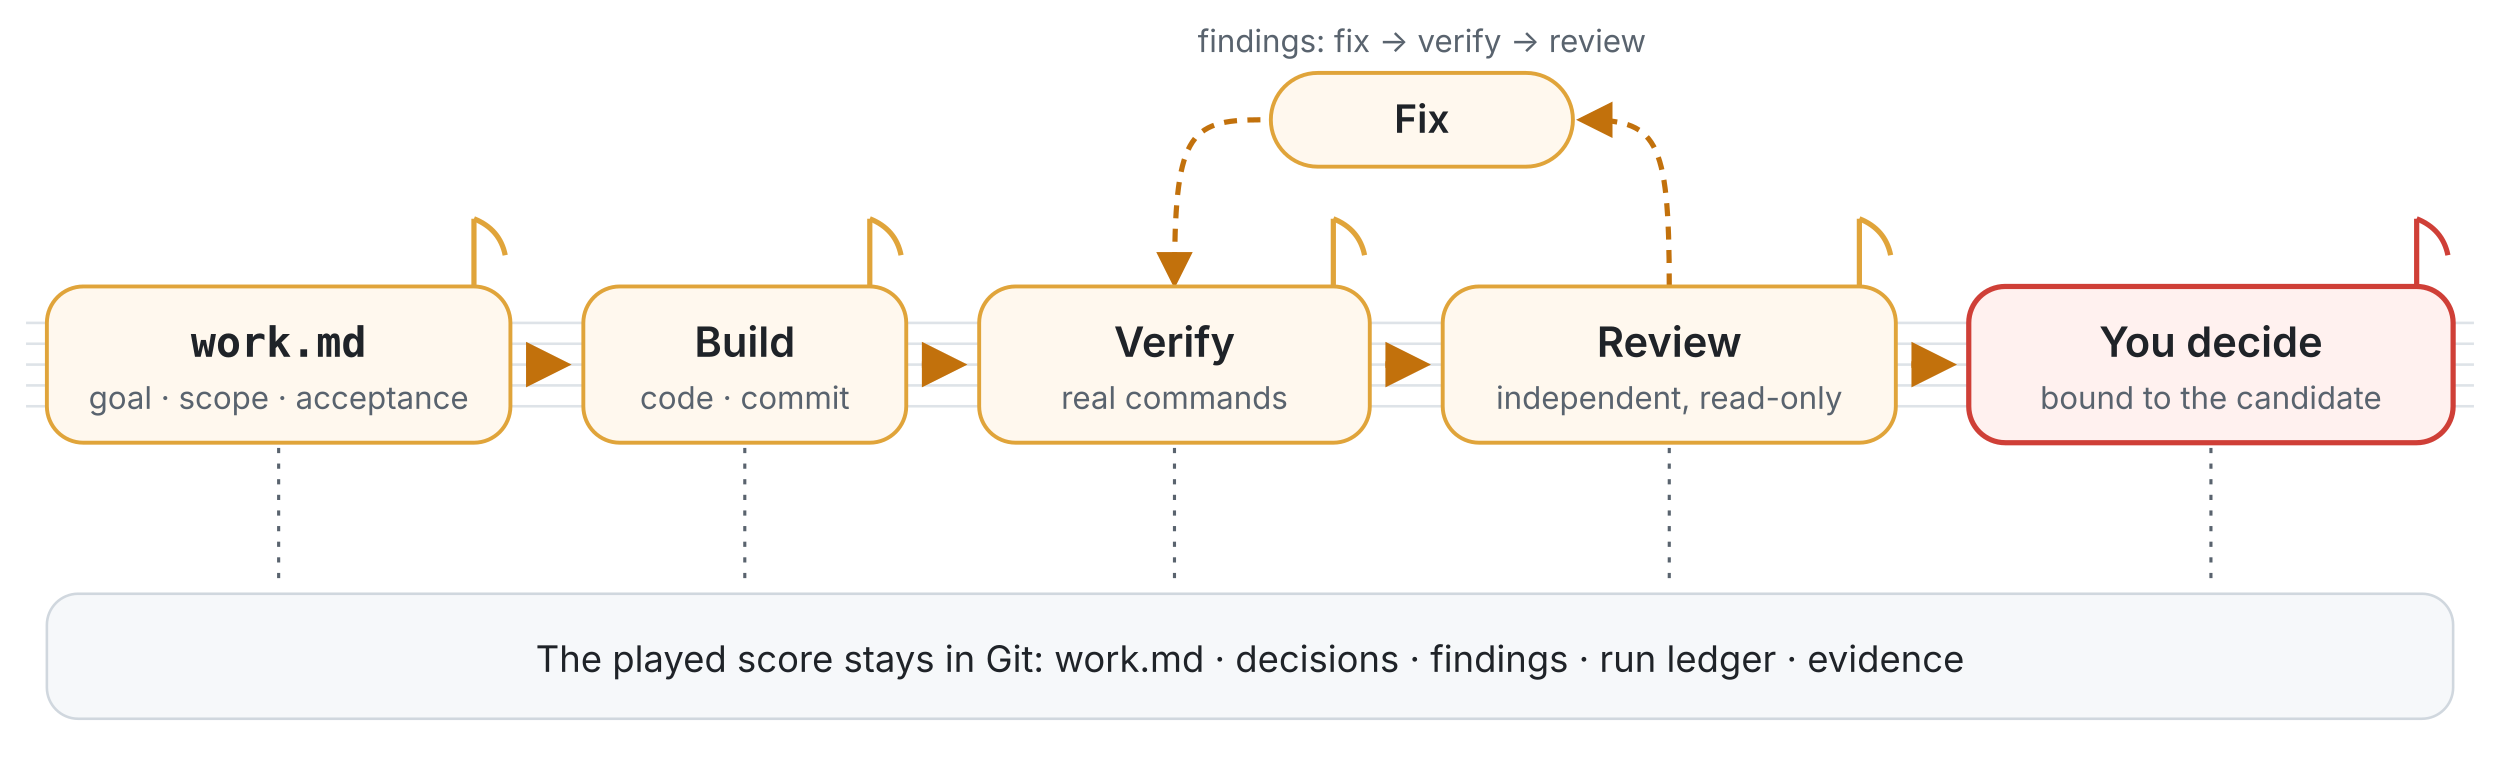
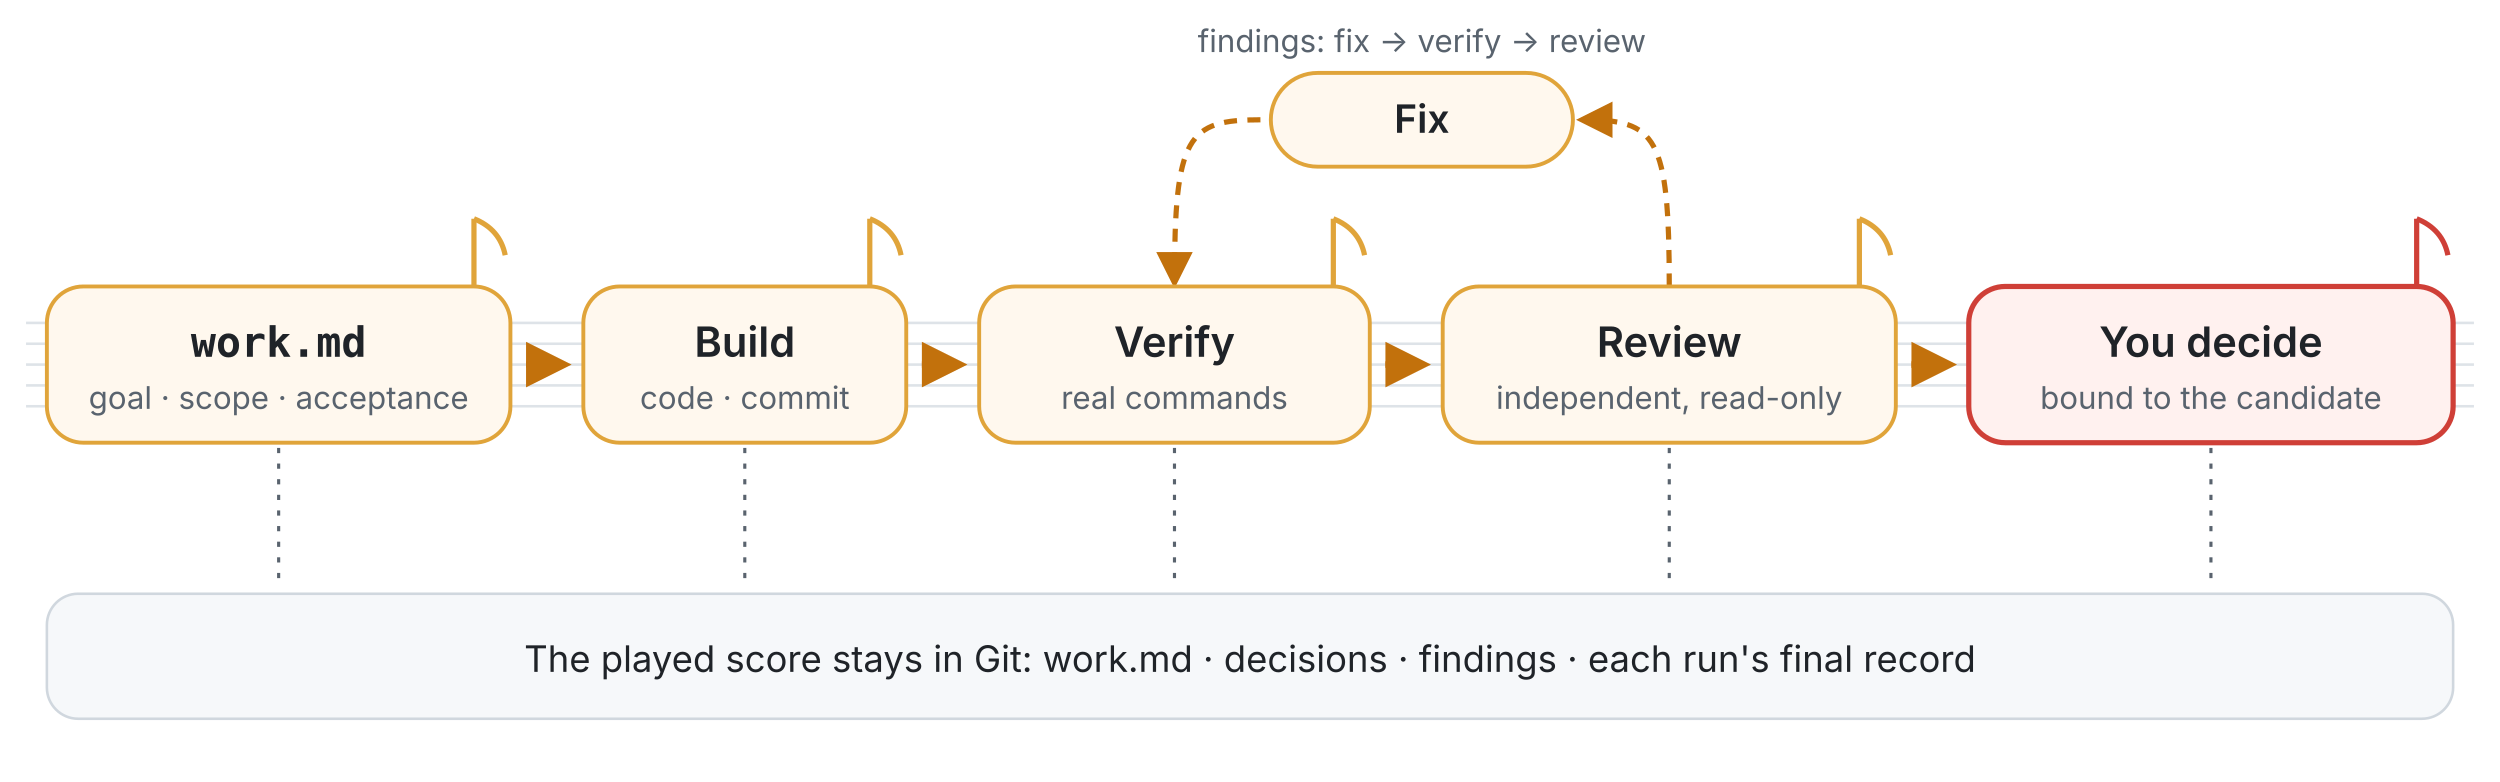
<svg xmlns="http://www.w3.org/2000/svg" width="960" height="300" viewBox="0 0 960 300" role="img">
  <defs>
    <marker id="arrow-light" viewBox="0 0 10 10" refX="8" refY="5" markerWidth="7" markerHeight="7" orient="auto-start-reverse">
      <path d="M 0 0 L 10 5 L 0 10 z" fill="#c2710c" />
    </marker>
  </defs>
  <line x1="10" y1="124" x2="950" y2="124" stroke="#d0d7de" stroke-width="1" opacity="0.7" />
  <line x1="10" y1="132" x2="950" y2="132" stroke="#d0d7de" stroke-width="1" opacity="0.7" />
  <line x1="10" y1="140" x2="950" y2="140" stroke="#d0d7de" stroke-width="1" opacity="0.7" />
  <line x1="10" y1="148" x2="950" y2="148" stroke="#d0d7de" stroke-width="1" opacity="0.7" />
  <line x1="10" y1="156" x2="950" y2="156" stroke="#d0d7de" stroke-width="1" opacity="0.7" />
  <line x1="202" y1="140" x2="216" y2="140" stroke="#c2710c" stroke-width="2.5" marker-end="url(#arrow-light)" />
  <line x1="354" y1="140" x2="368" y2="140" stroke="#c2710c" stroke-width="2.5" marker-end="url(#arrow-light)" />
  <line x1="532" y1="140" x2="546" y2="140" stroke="#c2710c" stroke-width="2.5" marker-end="url(#arrow-light)" />
  <line x1="734" y1="140" x2="748" y2="140" stroke="#c2710c" stroke-width="2.5" marker-end="url(#arrow-light)" />
  <path d="M 641 110 C 641 52, 636 46, 608 46" fill="none" stroke="#c2710c" stroke-width="2" stroke-dasharray="5 4" marker-end="url(#arrow-light)" />
  <path d="M 484 46 C 456 46, 451 52, 451 108" fill="none" stroke="#c2710c" stroke-width="2" stroke-dasharray="5 4" marker-end="url(#arrow-light)" />
  <rect x="488" y="28" width="116" height="36" rx="18" fill="#fff8ee" stroke="#e0a43a" stroke-width="1.5" />
  <text x="546" y="51" text-anchor="middle" font-family="-apple-system, 'Segoe UI', 'PingFang SC', 'Hiragino Sans GB', 'Noto Sans SC', sans-serif" font-size="15" font-weight="600" fill="#1f2328">Fix</text>
  <text x="546" y="20" text-anchor="middle" font-family="-apple-system, 'Segoe UI', 'PingFang SC', 'Hiragino Sans GB', 'Noto Sans SC', sans-serif" font-size="12" fill="#59636e">findings: fix → verify → review</text>
  <rect x="18" y="110" width="178" height="60" rx="14" fill="#fff8ee" stroke="#e0a43a" stroke-width="1.5" />
  <line x1="182" y1="110" x2="182" y2="84" stroke="#e0a43a" stroke-width="2" />
  <path d="M 182 84 q 10 4 12 14" fill="none" stroke="#e0a43a" stroke-width="2" />
  <text x="107" y="137" text-anchor="middle" font-family="ui-monospace, SFMono-Regular, Menlo, Consolas, monospace" font-size="16" font-weight="600" fill="#1f2328">work.md</text>
  <text x="107" y="157" text-anchor="middle" font-family="-apple-system, 'Segoe UI', 'PingFang SC', 'Hiragino Sans GB', 'Noto Sans SC', sans-serif" font-size="12" fill="#59636e">goal · scope · acceptance</text>
  <line x1="107" y1="172" x2="107" y2="226" stroke="#59636e" stroke-width="1.2" stroke-dasharray="2 4" />
  <rect x="224" y="110" width="124" height="60" rx="14" fill="#fff8ee" stroke="#e0a43a" stroke-width="1.5" />
  <line x1="334" y1="110" x2="334" y2="84" stroke="#e0a43a" stroke-width="2" />
  <path d="M 334 84 q 10 4 12 14" fill="none" stroke="#e0a43a" stroke-width="2" />
  <text x="286" y="137" text-anchor="middle" font-family="-apple-system, 'Segoe UI', 'PingFang SC', 'Hiragino Sans GB', 'Noto Sans SC', sans-serif" font-size="16" font-weight="600" fill="#1f2328">Build</text>
  <text x="286" y="157" text-anchor="middle" font-family="-apple-system, 'Segoe UI', 'PingFang SC', 'Hiragino Sans GB', 'Noto Sans SC', sans-serif" font-size="12" fill="#59636e">code · commit</text>
  <line x1="286" y1="172" x2="286" y2="226" stroke="#59636e" stroke-width="1.2" stroke-dasharray="2 4" />
  <rect x="376" y="110" width="150" height="60" rx="14" fill="#fff8ee" stroke="#e0a43a" stroke-width="1.5" />
  <line x1="512" y1="110" x2="512" y2="84" stroke="#e0a43a" stroke-width="2" />
  <path d="M 512 84 q 10 4 12 14" fill="none" stroke="#e0a43a" stroke-width="2" />
  <text x="451" y="137" text-anchor="middle" font-family="-apple-system, 'Segoe UI', 'PingFang SC', 'Hiragino Sans GB', 'Noto Sans SC', sans-serif" font-size="16" font-weight="600" fill="#1f2328">Verify</text>
  <text x="451" y="157" text-anchor="middle" font-family="-apple-system, 'Segoe UI', 'PingFang SC', 'Hiragino Sans GB', 'Noto Sans SC', sans-serif" font-size="12" fill="#59636e">real commands</text>
  <line x1="451" y1="172" x2="451" y2="226" stroke="#59636e" stroke-width="1.2" stroke-dasharray="2 4" />
  <rect x="554" y="110" width="174" height="60" rx="14" fill="#fff8ee" stroke="#e0a43a" stroke-width="1.5" />
  <line x1="714" y1="110" x2="714" y2="84" stroke="#e0a43a" stroke-width="2" />
  <path d="M 714 84 q 10 4 12 14" fill="none" stroke="#e0a43a" stroke-width="2" />
  <text x="641" y="137" text-anchor="middle" font-family="-apple-system, 'Segoe UI', 'PingFang SC', 'Hiragino Sans GB', 'Noto Sans SC', sans-serif" font-size="16" font-weight="600" fill="#1f2328">Review</text>
  <text x="641" y="157" text-anchor="middle" font-family="-apple-system, 'Segoe UI', 'PingFang SC', 'Hiragino Sans GB', 'Noto Sans SC', sans-serif" font-size="12" fill="#59636e">independent, read-only</text>
  <line x1="641" y1="172" x2="641" y2="226" stroke="#59636e" stroke-width="1.2" stroke-dasharray="2 4" />
  <rect x="756" y="110" width="186" height="60" rx="14" fill="#fff1ef" stroke="#cf3f37" stroke-width="2" />
  <line x1="928" y1="110" x2="928" y2="84" stroke="#cf3f37" stroke-width="2" />
  <path d="M 928 84 q 10 4 12 14" fill="none" stroke="#cf3f37" stroke-width="2" />
  <text x="849" y="137" text-anchor="middle" font-family="-apple-system, 'Segoe UI', 'PingFang SC', 'Hiragino Sans GB', 'Noto Sans SC', sans-serif" font-size="16" font-weight="600" fill="#1f2328">You decide</text>
  <text x="849" y="157" text-anchor="middle" font-family="-apple-system, 'Segoe UI', 'PingFang SC', 'Hiragino Sans GB', 'Noto Sans SC', sans-serif" font-size="12" fill="#59636e">bound to the candidate</text>
  <line x1="849" y1="172" x2="849" y2="226" stroke="#59636e" stroke-width="1.2" stroke-dasharray="2 4" />
  <rect x="18" y="228" width="924" height="48" rx="12" fill="#f6f8fa" stroke="#d0d7de" stroke-width="1" />
-   <text x="480" y="258" text-anchor="middle" font-family="-apple-system, 'Segoe UI', 'PingFang SC', 'Hiragino Sans GB', 'Noto Sans SC', sans-serif" font-size="14" fill="#1f2328">The played score stays in Git: work.md · decisions · findings · run ledger · evidence</text>
+   <text x="480" y="258" text-anchor="middle" font-family="-apple-system, 'Segoe UI', 'PingFang SC', 'Hiragino Sans GB', 'Noto Sans SC', sans-serif" font-size="14" fill="#1f2328">The played score stays in Git: work.md · decisions · findings · each run's final record</text>
</svg>
